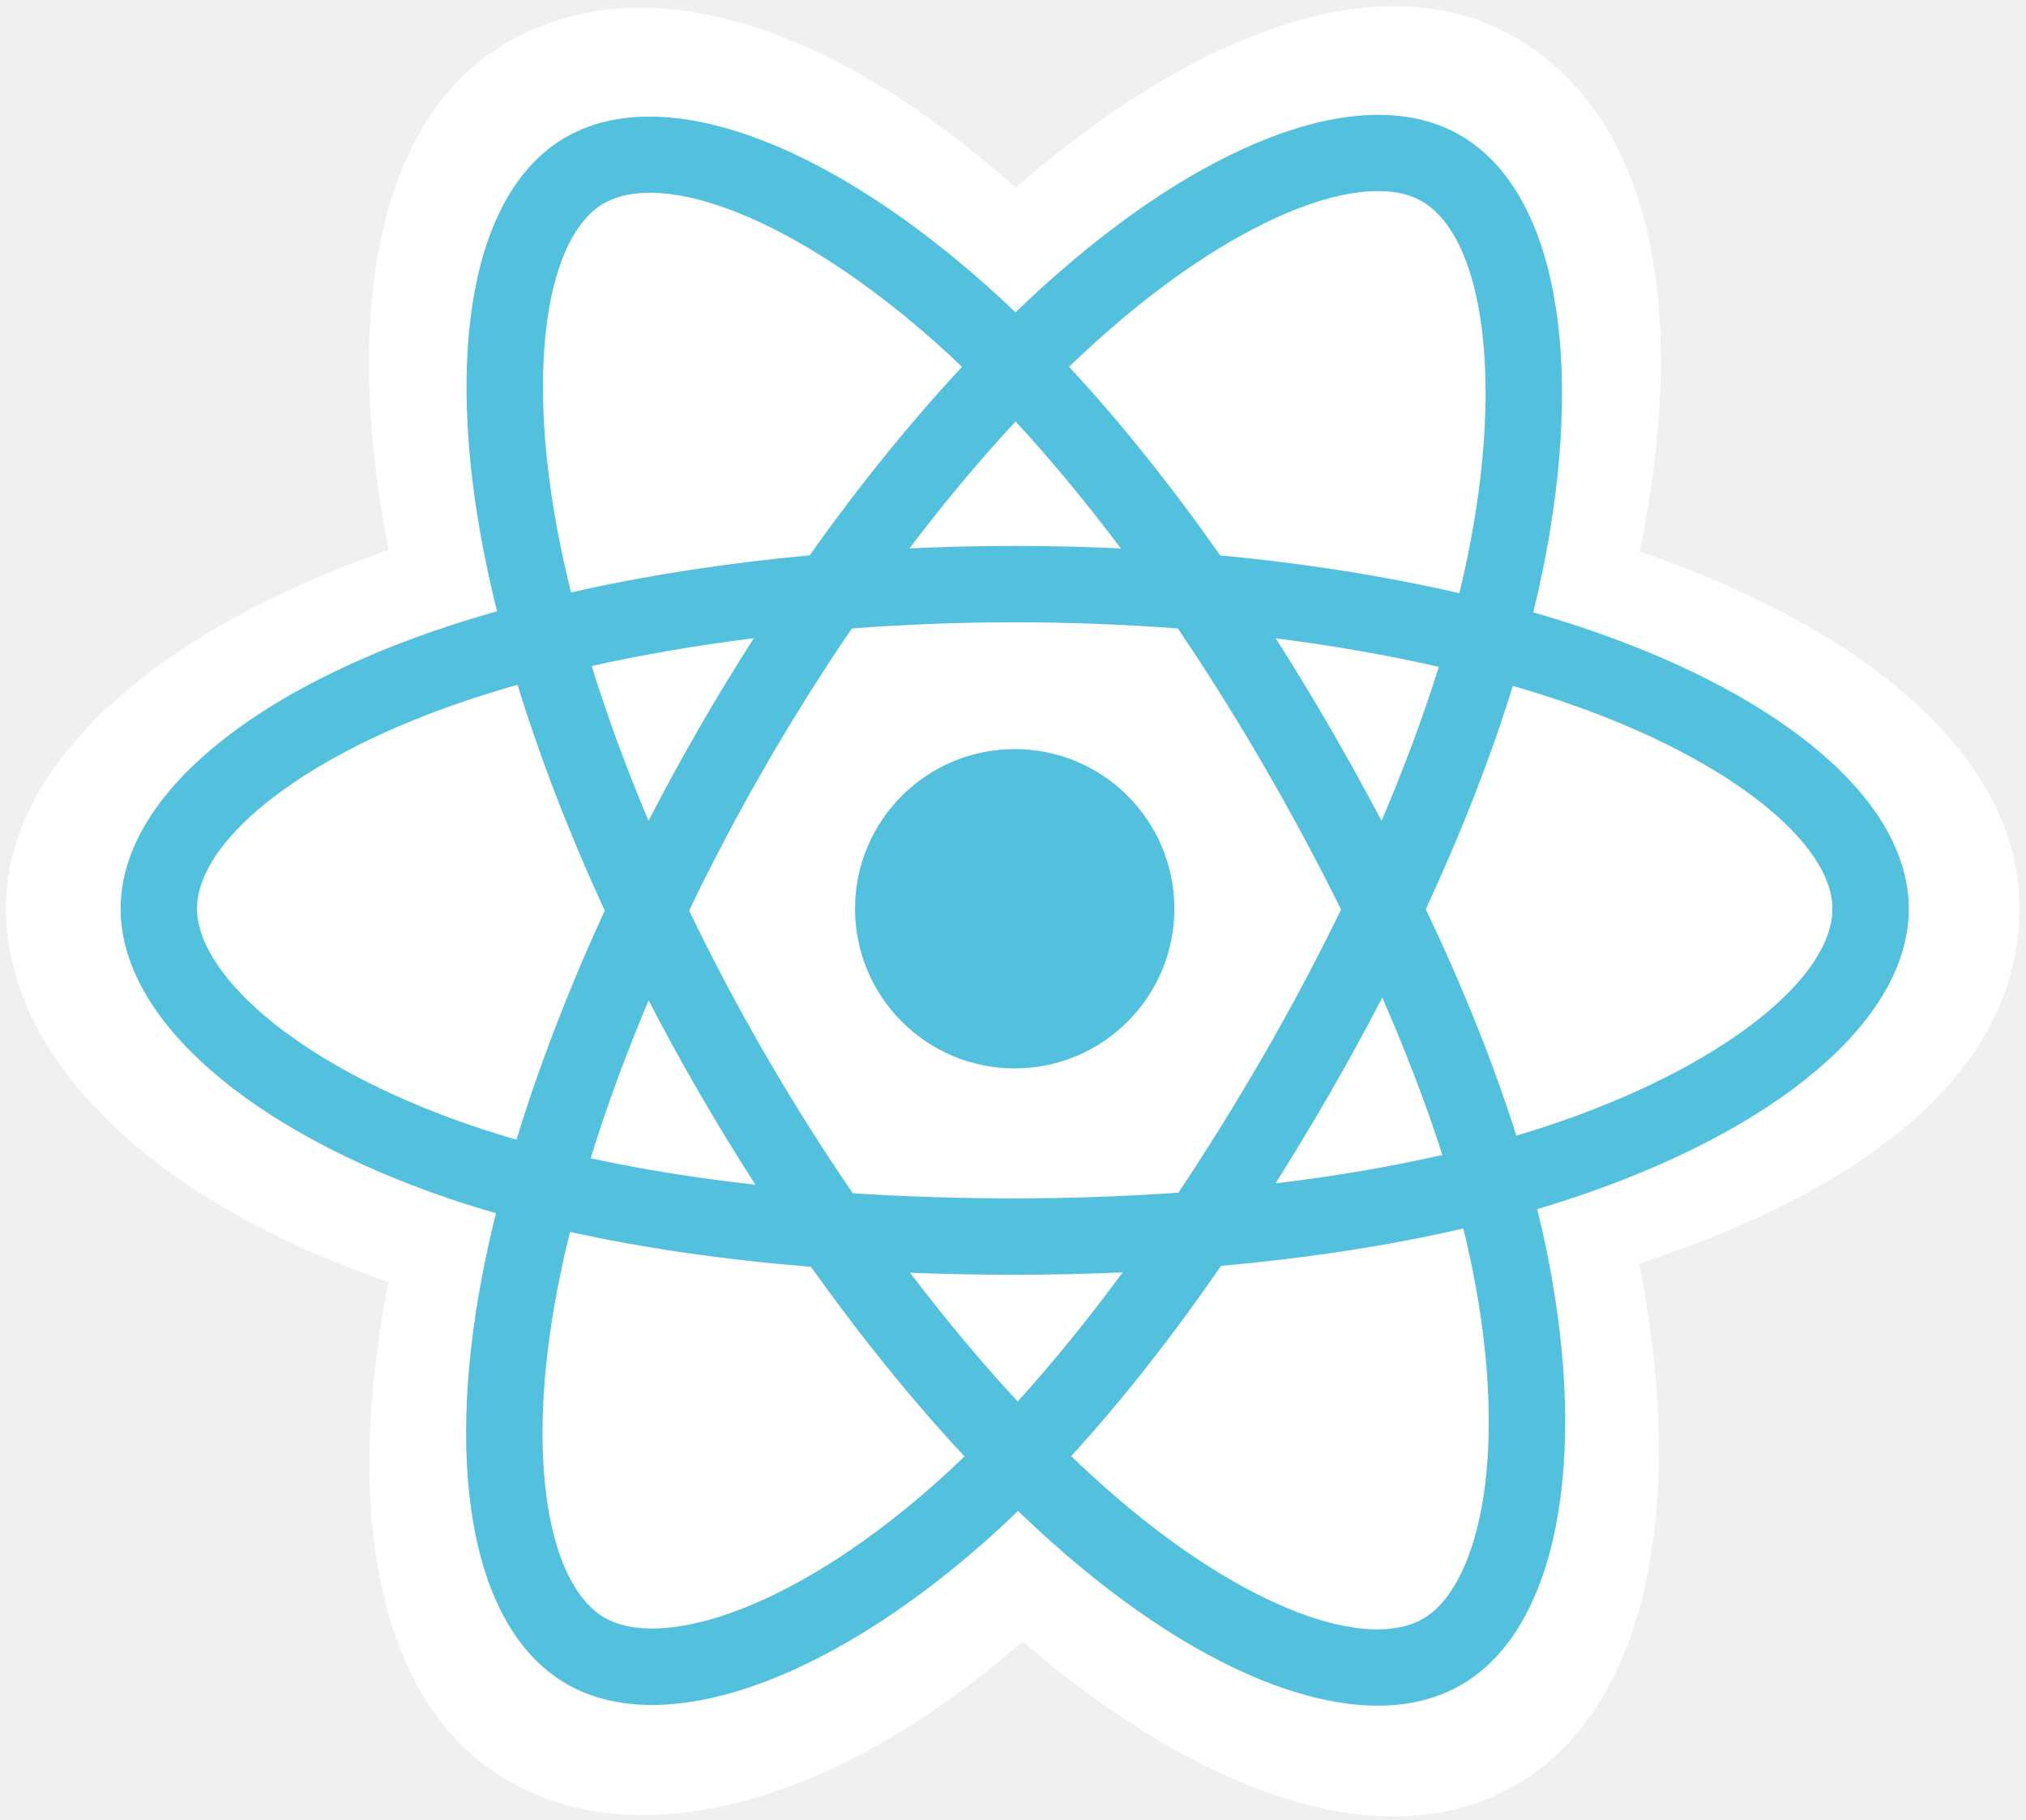
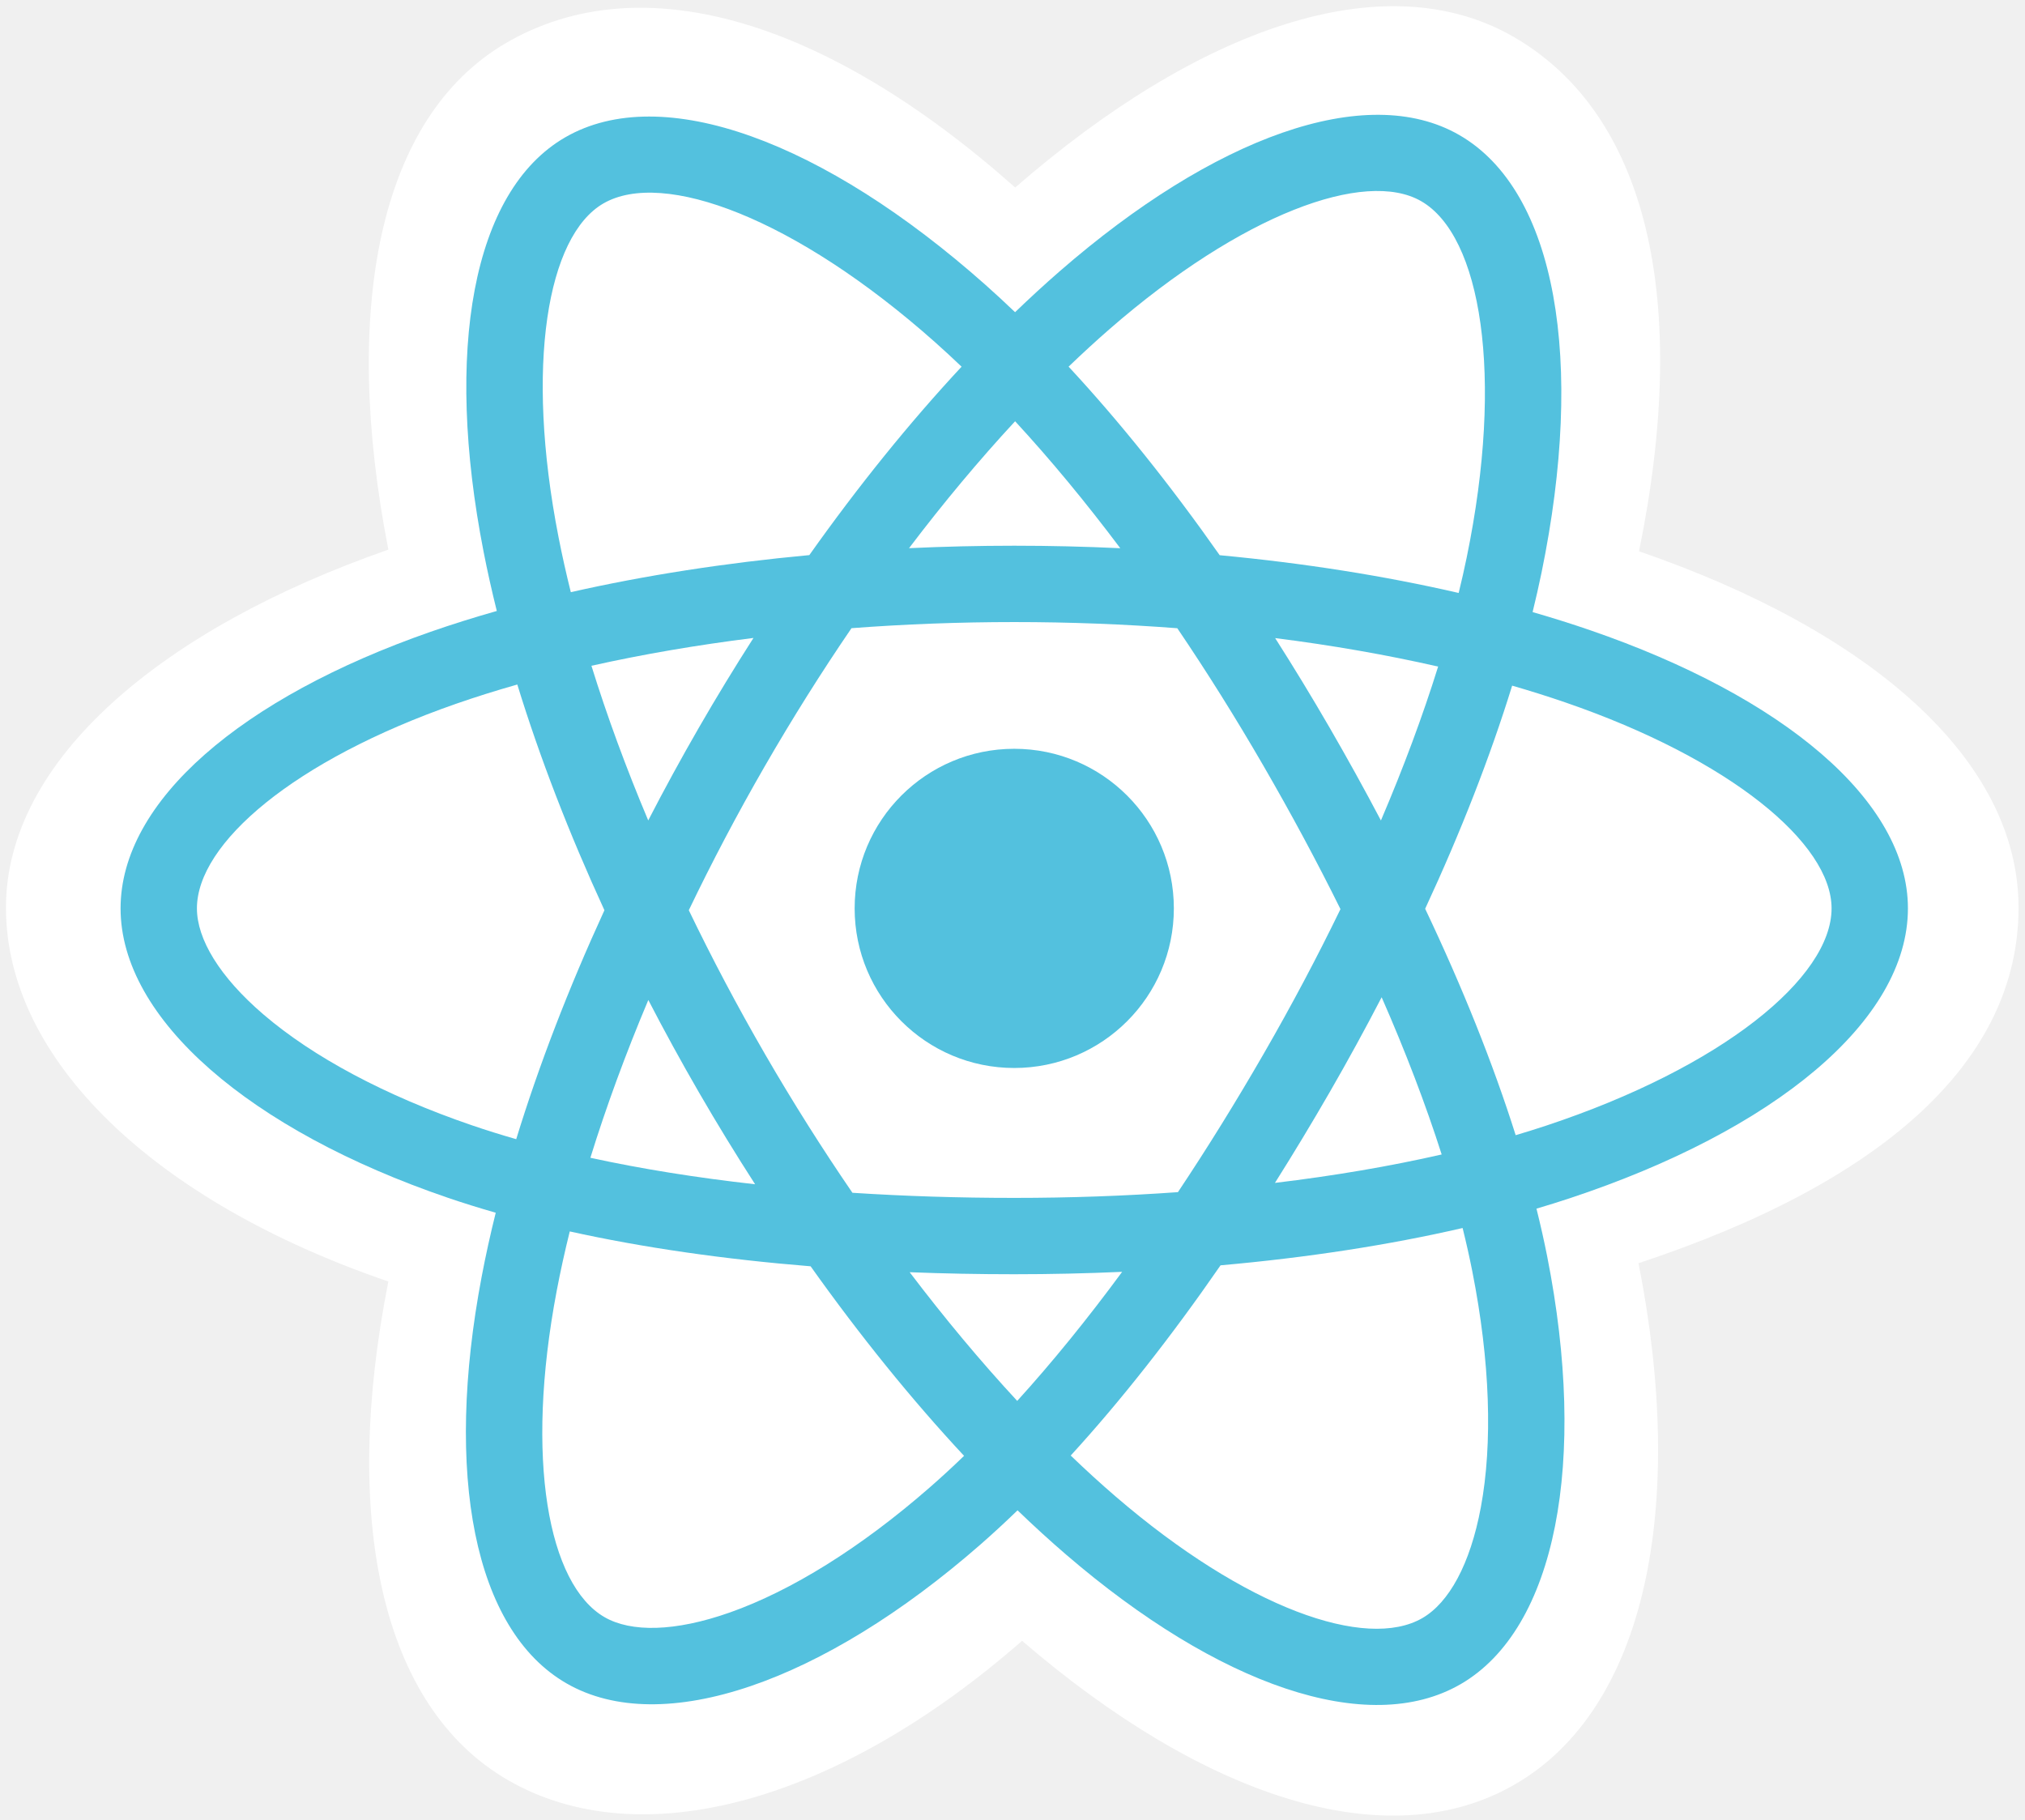
- <svg xmlns="http://www.w3.org/2000/svg" width="2500" height="2246" viewBox="0 0 256 230" preserveAspectRatio="xMinYMin meet">
-   <path d="M.754 114.75c0 19.215 18.763 37.152 48.343 47.263-5.907 29.737-1.058 53.706 15.136 63.045 16.645 9.6 41.443 2.955 64.98-17.62 22.943 19.744 46.13 27.514 62.31 18.148 16.63-9.627 21.687-35.221 15.617-65.887 30.81-10.186 48.044-25.481 48.044-44.949 0-18.769-18.797-35.006-47.979-45.052 6.535-31.933.998-55.32-15.867-65.045-16.259-9.376-39.716-1.204-62.996 19.056C104.122 2.205 80.897-4.36 64.05 5.392 47.806 14.795 43.171 39.2 49.097 69.487 20.515 79.452.754 96.057.754 114.75z" fill="#FFF" />
-   <path d="M201.025 79.674a151.364 151.364 0 0 0-7.274-2.292 137.5 137.5 0 0 0 1.124-4.961c5.506-26.728 1.906-48.26-10.388-55.348-11.787-6.798-31.065.29-50.535 17.233a151.136 151.136 0 0 0-5.626 5.163 137.573 137.573 0 0 0-3.744-3.458c-20.405-18.118-40.858-25.752-53.139-18.643-11.776 6.817-15.264 27.06-10.307 52.39a150.91 150.91 0 0 0 1.67 7.484c-2.894.822-5.689 1.698-8.363 2.63-23.922 8.34-39.2 21.412-39.2 34.97 0 14.004 16.4 28.05 41.318 36.566a128.44 128.44 0 0 0 6.11 1.91 147.813 147.813 0 0 0-1.775 8.067c-4.726 24.89-1.035 44.653 10.71 51.428 12.131 6.995 32.491-.195 52.317-17.525 1.567-1.37 3.14-2.823 4.715-4.346a148.34 148.34 0 0 0 6.108 5.573c19.204 16.525 38.17 23.198 49.905 16.405 12.12-7.016 16.058-28.247 10.944-54.078-.39-1.973-.845-3.988-1.355-6.04 1.43-.422 2.833-.858 4.202-1.312 25.904-8.582 42.757-22.457 42.757-36.648 0-13.607-15.77-26.767-40.174-35.168z" fill="#53C1DE" />
-   <path d="M195.406 142.328c-1.235.409-2.503.804-3.795 1.187-2.86-9.053-6.72-18.68-11.442-28.625 4.507-9.71 8.217-19.213 10.997-28.208 2.311.67 4.555 1.375 6.717 2.12 20.91 7.197 33.664 17.84 33.664 26.04 0 8.735-13.775 20.075-36.14 27.486zm-9.28 18.389c2.261 11.422 2.584 21.749 1.086 29.822-1.346 7.254-4.052 12.09-7.398 14.027-7.121 4.122-22.35-1.236-38.772-15.368-1.883-1.62-3.78-3.35-5.682-5.18 6.367-6.964 12.73-15.06 18.94-24.05 10.924-.969 21.244-2.554 30.603-4.717.46 1.86.87 3.683 1.223 5.466zm-93.85 43.137c-6.957 2.457-12.498 2.527-15.847.596-7.128-4.11-10.09-19.98-6.049-41.265a138.507 138.507 0 0 1 1.65-7.502c9.255 2.047 19.5 3.52 30.45 4.408 6.251 8.797 12.798 16.883 19.396 23.964a118.863 118.863 0 0 1-4.305 3.964c-8.767 7.664-17.552 13.1-25.294 15.835zm-32.593-61.58c-11.018-3.766-20.117-8.66-26.354-14-5.604-4.8-8.434-9.565-8.434-13.432 0-8.227 12.267-18.722 32.726-25.855a139.276 139.276 0 0 1 7.777-2.447c2.828 9.197 6.537 18.813 11.013 28.537-4.534 9.869-8.296 19.638-11.15 28.943a118.908 118.908 0 0 1-5.578-1.746zm10.926-74.37c-4.247-21.703-1.427-38.074 5.67-42.182 7.56-4.376 24.275 1.864 41.893 17.507 1.126 1 2.257 2.047 3.39 3.13-6.564 7.049-13.051 15.074-19.248 23.82-10.627.985-20.8 2.567-30.152 4.686a141.525 141.525 0 0 1-1.553-6.962zm97.467 24.067a306.982 306.982 0 0 0-6.871-11.3c7.21.91 14.117 2.12 20.603 3.601-1.947 6.241-4.374 12.767-7.232 19.457a336.42 336.42 0 0 0-6.5-11.758zm-39.747-38.714c4.452 4.823 8.911 10.209 13.297 16.052a284.245 284.245 0 0 0-26.706-.006c4.39-5.789 8.887-11.167 13.409-16.046zm-40.002 38.78a285.24 285.24 0 0 0-6.378 11.685c-2.811-6.667-5.216-13.222-7.18-19.552 6.447-1.443 13.322-2.622 20.485-3.517a283.79 283.79 0 0 0-6.927 11.384zm7.133 57.683c-7.4-.826-14.379-1.945-20.824-3.348 1.995-6.442 4.453-13.138 7.324-19.948a283.494 283.494 0 0 0 6.406 11.692 285.27 285.27 0 0 0 7.094 11.604zm33.136 27.389c-4.575-4.937-9.138-10.397-13.595-16.27 4.326.17 8.737.256 13.22.256 4.606 0 9.159-.103 13.64-.303-4.4 5.98-8.843 11.448-13.265 16.317zm46.072-51.032c3.02 6.884 5.566 13.544 7.588 19.877-6.552 1.495-13.625 2.699-21.078 3.593a337.537 337.537 0 0 0 6.937-11.498 306.632 306.632 0 0 0 6.553-11.972zm-14.915 7.15a316.478 316.478 0 0 1-10.84 17.49c-6.704.479-13.632.726-20.692.726-7.031 0-13.871-.219-20.458-.646A273.798 273.798 0 0 1 96.72 133.28a271.334 271.334 0 0 1-9.64-18.206 273.864 273.864 0 0 1 9.611-18.216v.002a271.252 271.252 0 0 1 10.956-17.442c6.72-.508 13.61-.774 20.575-.774 6.996 0 13.895.268 20.613.78a290.704 290.704 0 0 1 10.887 17.383 316.418 316.418 0 0 1 9.741 18.13 290.806 290.806 0 0 1-9.709 18.29zm19.913-107.792c7.566 4.364 10.509 21.961 5.755 45.038a127.525 127.525 0 0 1-1.016 4.492c-9.374-2.163-19.554-3.773-30.212-4.773-6.209-8.841-12.642-16.88-19.1-23.838a141.92 141.92 0 0 1 5.196-4.766c16.682-14.518 32.273-20.25 39.377-16.153z" fill="#FFF" />
-   <path d="M128.221 94.665c11.144 0 20.177 9.034 20.177 20.177 0 11.144-9.033 20.178-20.177 20.178-11.143 0-20.177-9.034-20.177-20.178 0-11.143 9.034-20.177 20.177-20.177" fill="#53C1DE" />
+ <svg xmlns="http://www.w3.org/2000/svg" width="256px" height="230px" viewBox="0 0 256 230" version="1.1" preserveAspectRatio="xMidYMid">
+   <path d="M0.754,114.75 C0.754,133.965 19.517,151.902 49.097,162.013 C43.19,191.75 48.039,215.719 64.233,225.058 C80.878,234.657 105.676,228.013 129.213,207.439 C152.156,227.182 175.344,234.952 191.523,225.586 C208.152,215.959 213.21,190.365 207.14,159.699 C237.95,149.513 255.184,134.218 255.184,114.75 C255.184,95.981 236.387,79.744 207.205,69.698 C213.74,37.765 208.203,14.378 191.338,4.653 C175.079,-4.723 151.622,3.449 128.342,23.709 C104.123,2.205 80.897,-4.361 64.049,5.392 C47.806,14.795 43.171,39.199 49.097,69.487 C20.515,79.452 0.754,96.057 0.754,114.75 Z" fill="#FFFFFF" />
+   <path d="M201.025,79.674 C198.681,78.867 196.252,78.104 193.751,77.382 C194.162,75.704 194.539,74.049 194.875,72.421 C200.381,45.693 196.781,24.162 184.487,17.073 C172.7,10.275 153.422,17.363 133.952,34.306 C132.08,35.936 130.202,37.661 128.326,39.469 C127.075,38.273 125.827,37.117 124.582,36.011 C104.177,17.893 83.724,10.259 71.443,17.368 C59.667,24.185 56.179,44.427 61.136,69.757 C61.614,72.204 62.174,74.702 62.806,77.242 C59.912,78.064 57.117,78.94 54.443,79.872 C30.521,88.212 15.243,101.284 15.243,114.842 C15.243,128.846 31.644,142.891 56.561,151.408 C58.527,152.08 60.568,152.716 62.67,153.319 C61.988,156.066 61.394,158.759 60.896,161.385 C56.17,186.275 59.861,206.038 71.606,212.813 C83.737,219.808 104.097,212.618 123.923,195.288 C125.49,193.918 127.062,192.465 128.638,190.942 C130.68,192.909 132.719,194.77 134.746,196.515 C153.95,213.04 172.916,219.713 184.651,212.92 C196.77,205.904 200.709,184.673 195.595,158.842 C195.205,156.869 194.75,154.854 194.24,152.803 C195.67,152.38 197.073,151.944 198.442,151.49 C224.346,142.908 241.199,129.033 241.199,114.842 C241.199,101.235 225.429,88.075 201.025,79.674 L201.025,79.674 L201.025,79.674 Z" fill="#53C1DE" />
+   <path d="M195.406,142.328 C194.171,142.737 192.903,143.132 191.611,143.515 C188.751,134.462 184.892,124.835 180.169,114.89 C184.676,105.18 188.386,95.677 191.166,86.682 C193.477,87.351 195.721,88.057 197.883,88.801 C218.792,95.999 231.547,106.642 231.547,114.842 C231.547,123.577 217.772,134.917 195.406,142.328 L195.406,142.328 L195.406,142.328 Z M186.126,160.717 C188.387,172.139 188.71,182.466 187.212,190.539 C185.866,197.793 183.16,202.629 179.814,204.566 C172.693,208.688 157.465,203.33 141.042,189.198 C139.159,187.578 137.263,185.848 135.36,184.017 C141.727,177.054 148.09,168.959 154.301,159.968 C165.224,158.999 175.544,157.414 184.903,155.251 C185.364,157.11 185.773,158.934 186.126,160.717 L186.126,160.717 L186.126,160.717 Z M92.277,203.854 C85.319,206.311 79.778,206.381 76.429,204.45 C69.301,200.339 66.338,184.471 70.38,163.185 C70.843,160.747 71.394,158.243 72.029,155.683 C81.285,157.73 91.53,159.203 102.479,160.091 C108.731,168.888 115.278,176.974 121.876,184.055 C120.435,185.446 118.999,186.771 117.571,188.019 C108.804,195.683 100.019,201.119 92.277,203.854 L92.277,203.854 L92.277,203.854 Z M59.683,142.274 C48.665,138.508 39.566,133.614 33.329,128.273 C27.725,123.474 24.895,118.709 24.895,114.842 C24.895,106.615 37.162,96.12 57.621,88.987 C60.103,88.122 62.702,87.306 65.398,86.54 C68.226,95.737 71.935,105.353 76.411,115.077 C71.877,124.946 68.115,134.715 65.26,144.02 C63.338,143.468 61.475,142.886 59.683,142.274 L59.683,142.274 L59.683,142.274 Z M70.609,67.903 C66.362,46.201 69.182,29.83 76.279,25.722 C83.838,21.346 100.554,27.586 118.172,43.229 C119.298,44.229 120.429,45.276 121.563,46.358 C114.998,53.408 108.511,61.433 102.314,70.179 C91.687,71.164 81.515,72.746 72.162,74.865 C71.574,72.499 71.053,70.175 70.609,67.903 L70.609,67.903 L70.609,67.903 Z M168.076,91.971 C165.84,88.109 163.545,84.338 161.205,80.67 C168.414,81.582 175.322,82.792 181.808,84.272 C179.861,90.513 177.434,97.039 174.576,103.729 C172.527,99.838 170.359,95.914 168.076,91.971 L168.076,91.971 L168.076,91.971 Z M128.329,53.257 C132.781,58.08 137.24,63.466 141.626,69.309 C137.206,69.1 132.732,68.992 128.221,68.992 C123.753,68.992 119.312,69.098 114.92,69.303 C119.31,63.514 123.807,58.136 128.329,53.257 L128.329,53.257 L128.329,53.257 Z M88.327,92.037 C86.094,95.91 83.966,99.812 81.949,103.722 C79.138,97.055 76.733,90.5 74.769,84.17 C81.216,82.727 88.091,81.548 95.254,80.653 C92.881,84.355 90.567,88.153 88.327,92.037 L88.327,92.037 L88.327,92.037 Z M95.46,149.72 C88.059,148.894 81.081,147.775 74.636,146.372 C76.631,139.93 79.089,133.234 81.96,126.424 C83.982,130.331 86.119,134.234 88.366,138.116 L88.366,138.116 C90.655,142.07 93.026,145.943 95.46,149.72 L95.46,149.72 L95.46,149.72 Z M128.596,177.109 C124.021,172.172 119.458,166.712 115.001,160.839 C119.327,161.009 123.738,161.095 128.221,161.095 C132.827,161.095 137.38,160.992 141.861,160.792 C137.461,166.771 133.018,172.24 128.596,177.109 L128.596,177.109 L128.596,177.109 Z M174.668,126.077 C177.689,132.961 180.234,139.621 182.256,145.954 C175.704,147.449 168.631,148.653 161.178,149.547 C163.524,145.83 165.839,141.995 168.115,138.049 C170.416,134.058 172.602,130.06 174.668,126.077 L174.668,126.077 L174.668,126.077 Z M159.753,133.227 C156.221,139.351 152.595,145.198 148.914,150.716 C142.209,151.196 135.281,151.443 128.221,151.443 C121.19,151.443 114.35,151.224 107.763,150.797 C103.934,145.206 100.229,139.342 96.719,133.28 L96.72,133.28 C93.219,127.234 89.998,121.137 87.079,115.074 C89.997,108.997 93.21,102.893 96.69,96.858 L96.69,96.86 C100.179,90.809 103.852,84.973 107.646,79.418 C114.366,78.91 121.257,78.644 128.221,78.644 L128.221,78.644 C135.217,78.644 142.116,78.912 148.834,79.424 C152.571,84.939 156.218,90.756 159.721,96.807 C163.264,102.927 166.519,108.99 169.462,114.937 C166.528,120.986 163.281,127.11 159.753,133.227 L159.753,133.227 L159.753,133.227 Z M179.666,25.435 C187.232,29.799 190.175,47.396 185.421,70.473 C185.118,71.945 184.776,73.445 184.405,74.965 C175.031,72.802 164.851,71.192 154.193,70.192 C147.984,61.351 141.551,53.313 135.092,46.354 C136.829,44.684 138.563,43.091 140.289,41.588 C156.971,27.07 172.562,21.339 179.666,25.435 L179.666,25.435 L179.666,25.435 Z" fill="#FFFFFF" />
+   <path d="M128.221,94.665 C139.365,94.665 148.398,103.699 148.398,114.842 C148.398,125.986 139.365,135.02 128.221,135.02 C117.078,135.02 108.044,125.986 108.044,114.842 C108.044,103.699 117.078,94.665 128.221,94.665" fill="#53C1DE" />
</svg>
